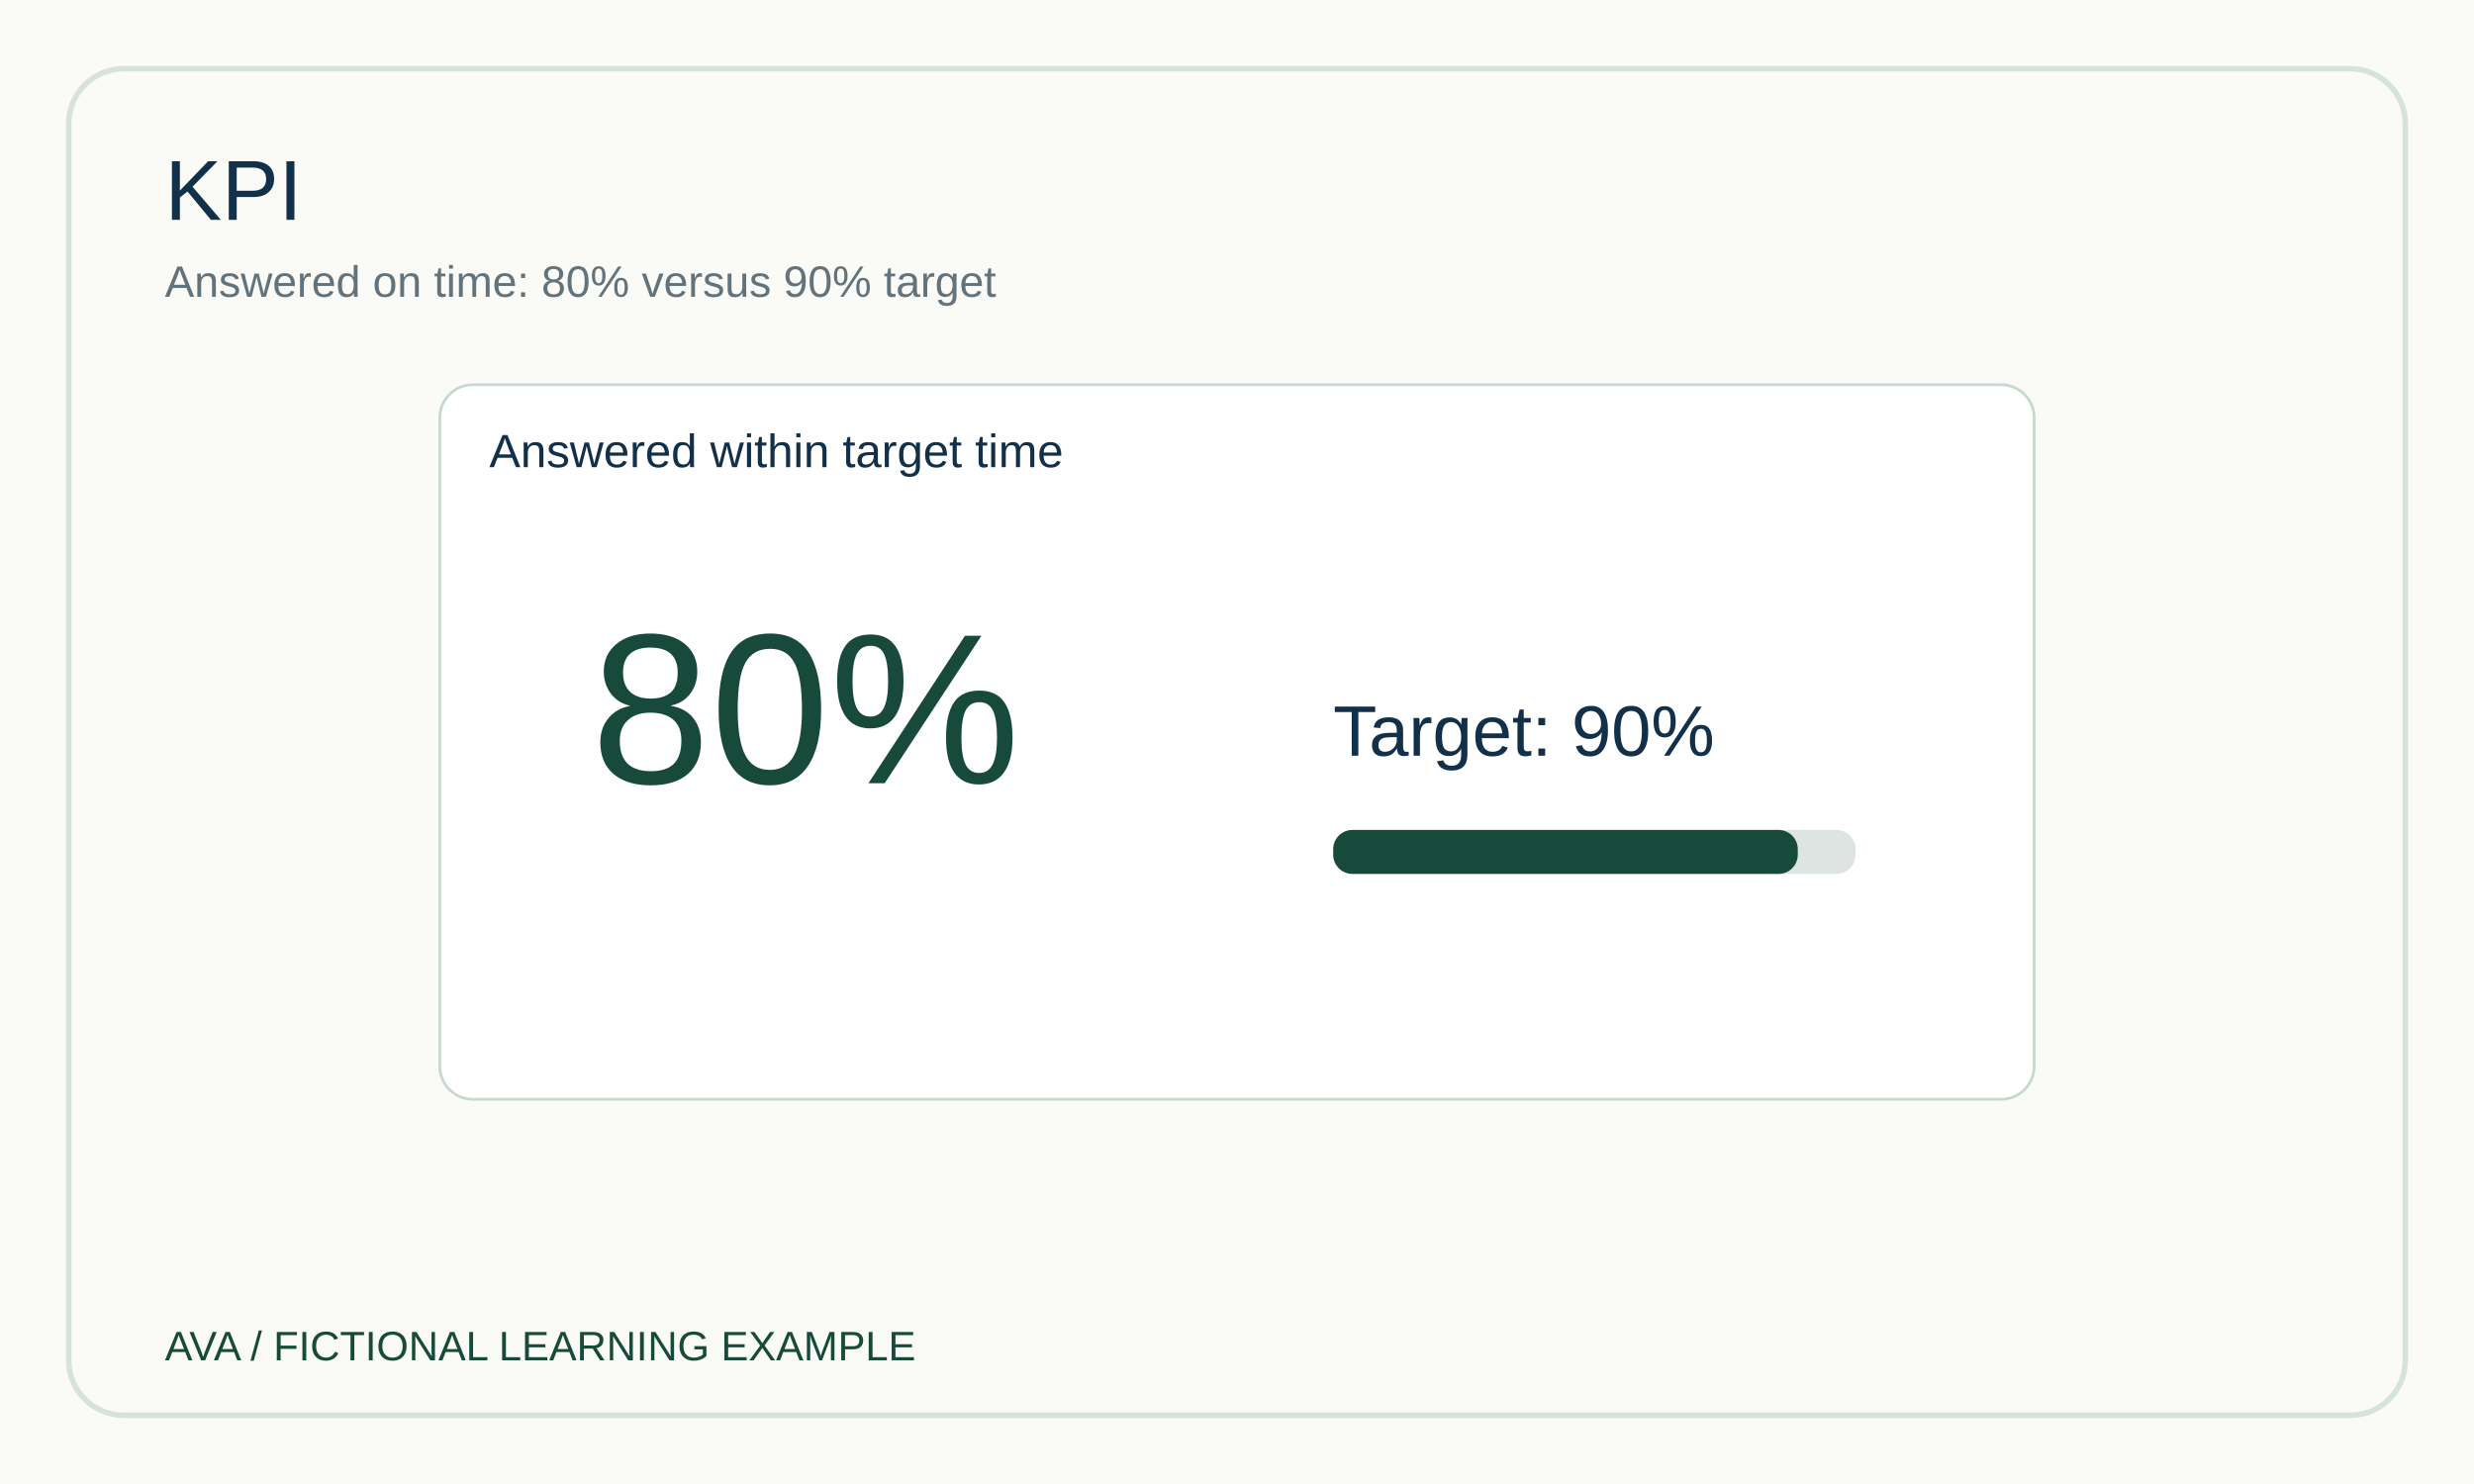
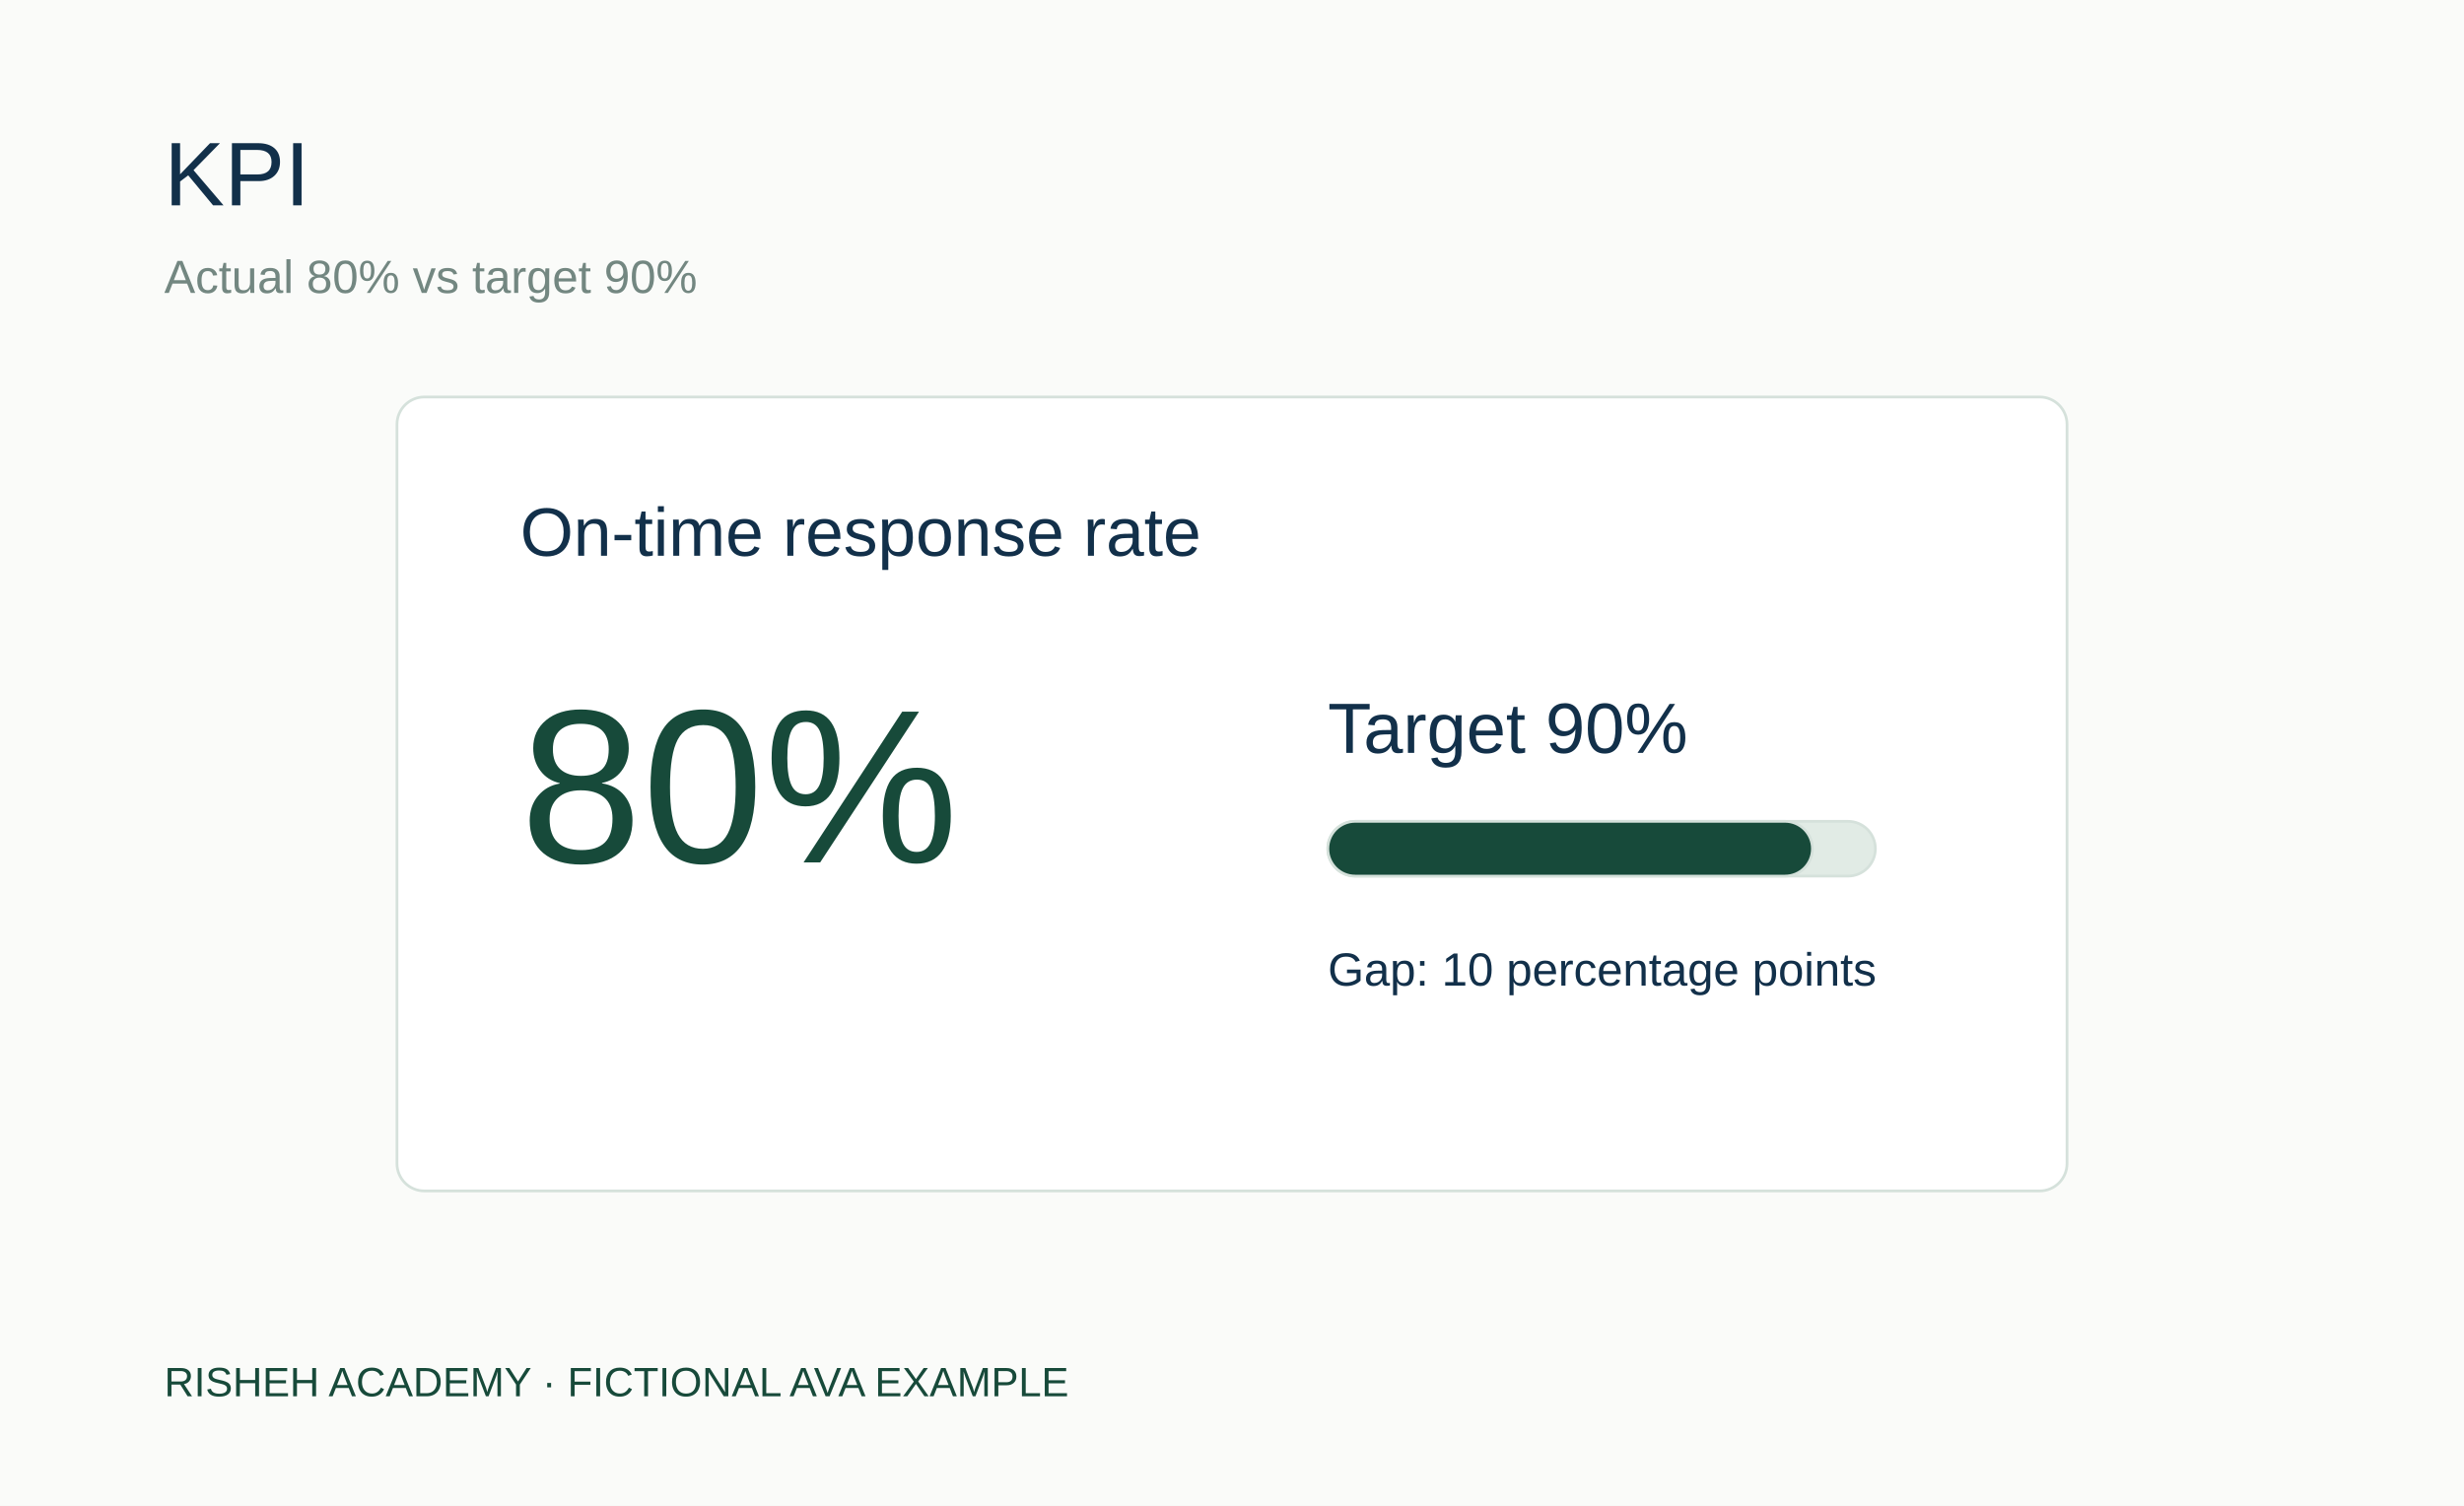
- <svg xmlns="http://www.w3.org/2000/svg" viewBox="0 0 900 540" role="img" aria-labelledby="title description">
-   <rect width="900" height="540" fill="#FAFAF7" />
-   <rect x="25" y="25" width="850" height="490" rx="20" fill="none" stroke="#D6E2DC" stroke-width="2" />
-   <text x="60" y="80" font-family="Arial,sans-serif" font-size="31" fill="#12304A" text-anchor="start">KPI</text>
-   <text x="60" y="108" font-family="Arial,sans-serif" font-size="16" fill="#63737B" text-anchor="start">Answered on time: 80% versus 90% target</text>
-   <rect x="160" y="140" width="580" height="260" rx="12" fill="#FFFFFF" stroke="#C7D8D0" />
-   <text x="178" y="170" font-family="Arial,sans-serif" font-size="17" fill="#12304A" text-anchor="start">Answered within target time</text>
-   <text x="215" y="285" font-family="Arial,sans-serif" font-size="78" fill="#174A3A" text-anchor="start">80%</text>
-   <text x="485" y="275" font-family="Arial,sans-serif" font-size="26" fill="#12304A" text-anchor="start">Target: 90%</text>
-   <rect x="485" y="302" width="190" height="16" rx="7" fill="#DCE5E1" stroke="none" />
-   <rect x="485" y="302" width="169" height="16" rx="7" fill="#174A3A" stroke="none" />
-   <text x="60" y="495" font-family="Arial,sans-serif" font-size="15" fill="#174A3A" text-anchor="start">AVA / FICTIONAL LEARNING EXAMPLE</text>
+ <svg xmlns="http://www.w3.org/2000/svg" viewBox="0 0 900 550" role="img" aria-label="KPI realistic educational example">
+   <rect width="900" height="550" fill="#FAFBF9" />
+   <text x="60" y="75" font-size="33" fill="#12304A" font-family="Arial">KPI</text>
+   <text x="60" y="107" font-size="17" fill="#738781" font-family="Arial">Actual 80% vs target 90%</text>
+   <rect x="145" y="145" width="610" height="290" rx="10" fill="#fff" stroke="#D5E1DB" />
+   <text x="190" y="203" font-size="25" fill="#12304A" font-family="Arial">On-time response rate</text>
+   <text x="190" y="315" font-size="80" fill="#174A3A" font-family="Arial">80%</text>
+   <text x="485" y="275" font-size="26" fill="#12304A" font-family="Arial">Target 90%</text>
+   <rect x="485" y="300" width="200" height="20" rx="10" fill="#E1EBE5" stroke="#D5E1DB" />
+   <rect x="485" y="300" width="177" height="20" rx="10" fill="#174A3A" stroke="#D5E1DB" />
+   <text x="485" y="360" font-size="17" fill="#12304A" font-family="Arial">Gap: 10 percentage points</text>
+   <text x="60" y="510" font-size="15" fill="#174A3A" font-family="Arial">RISHEH ACADEMY · FICTIONAL AVA EXAMPLE</text>
</svg>
